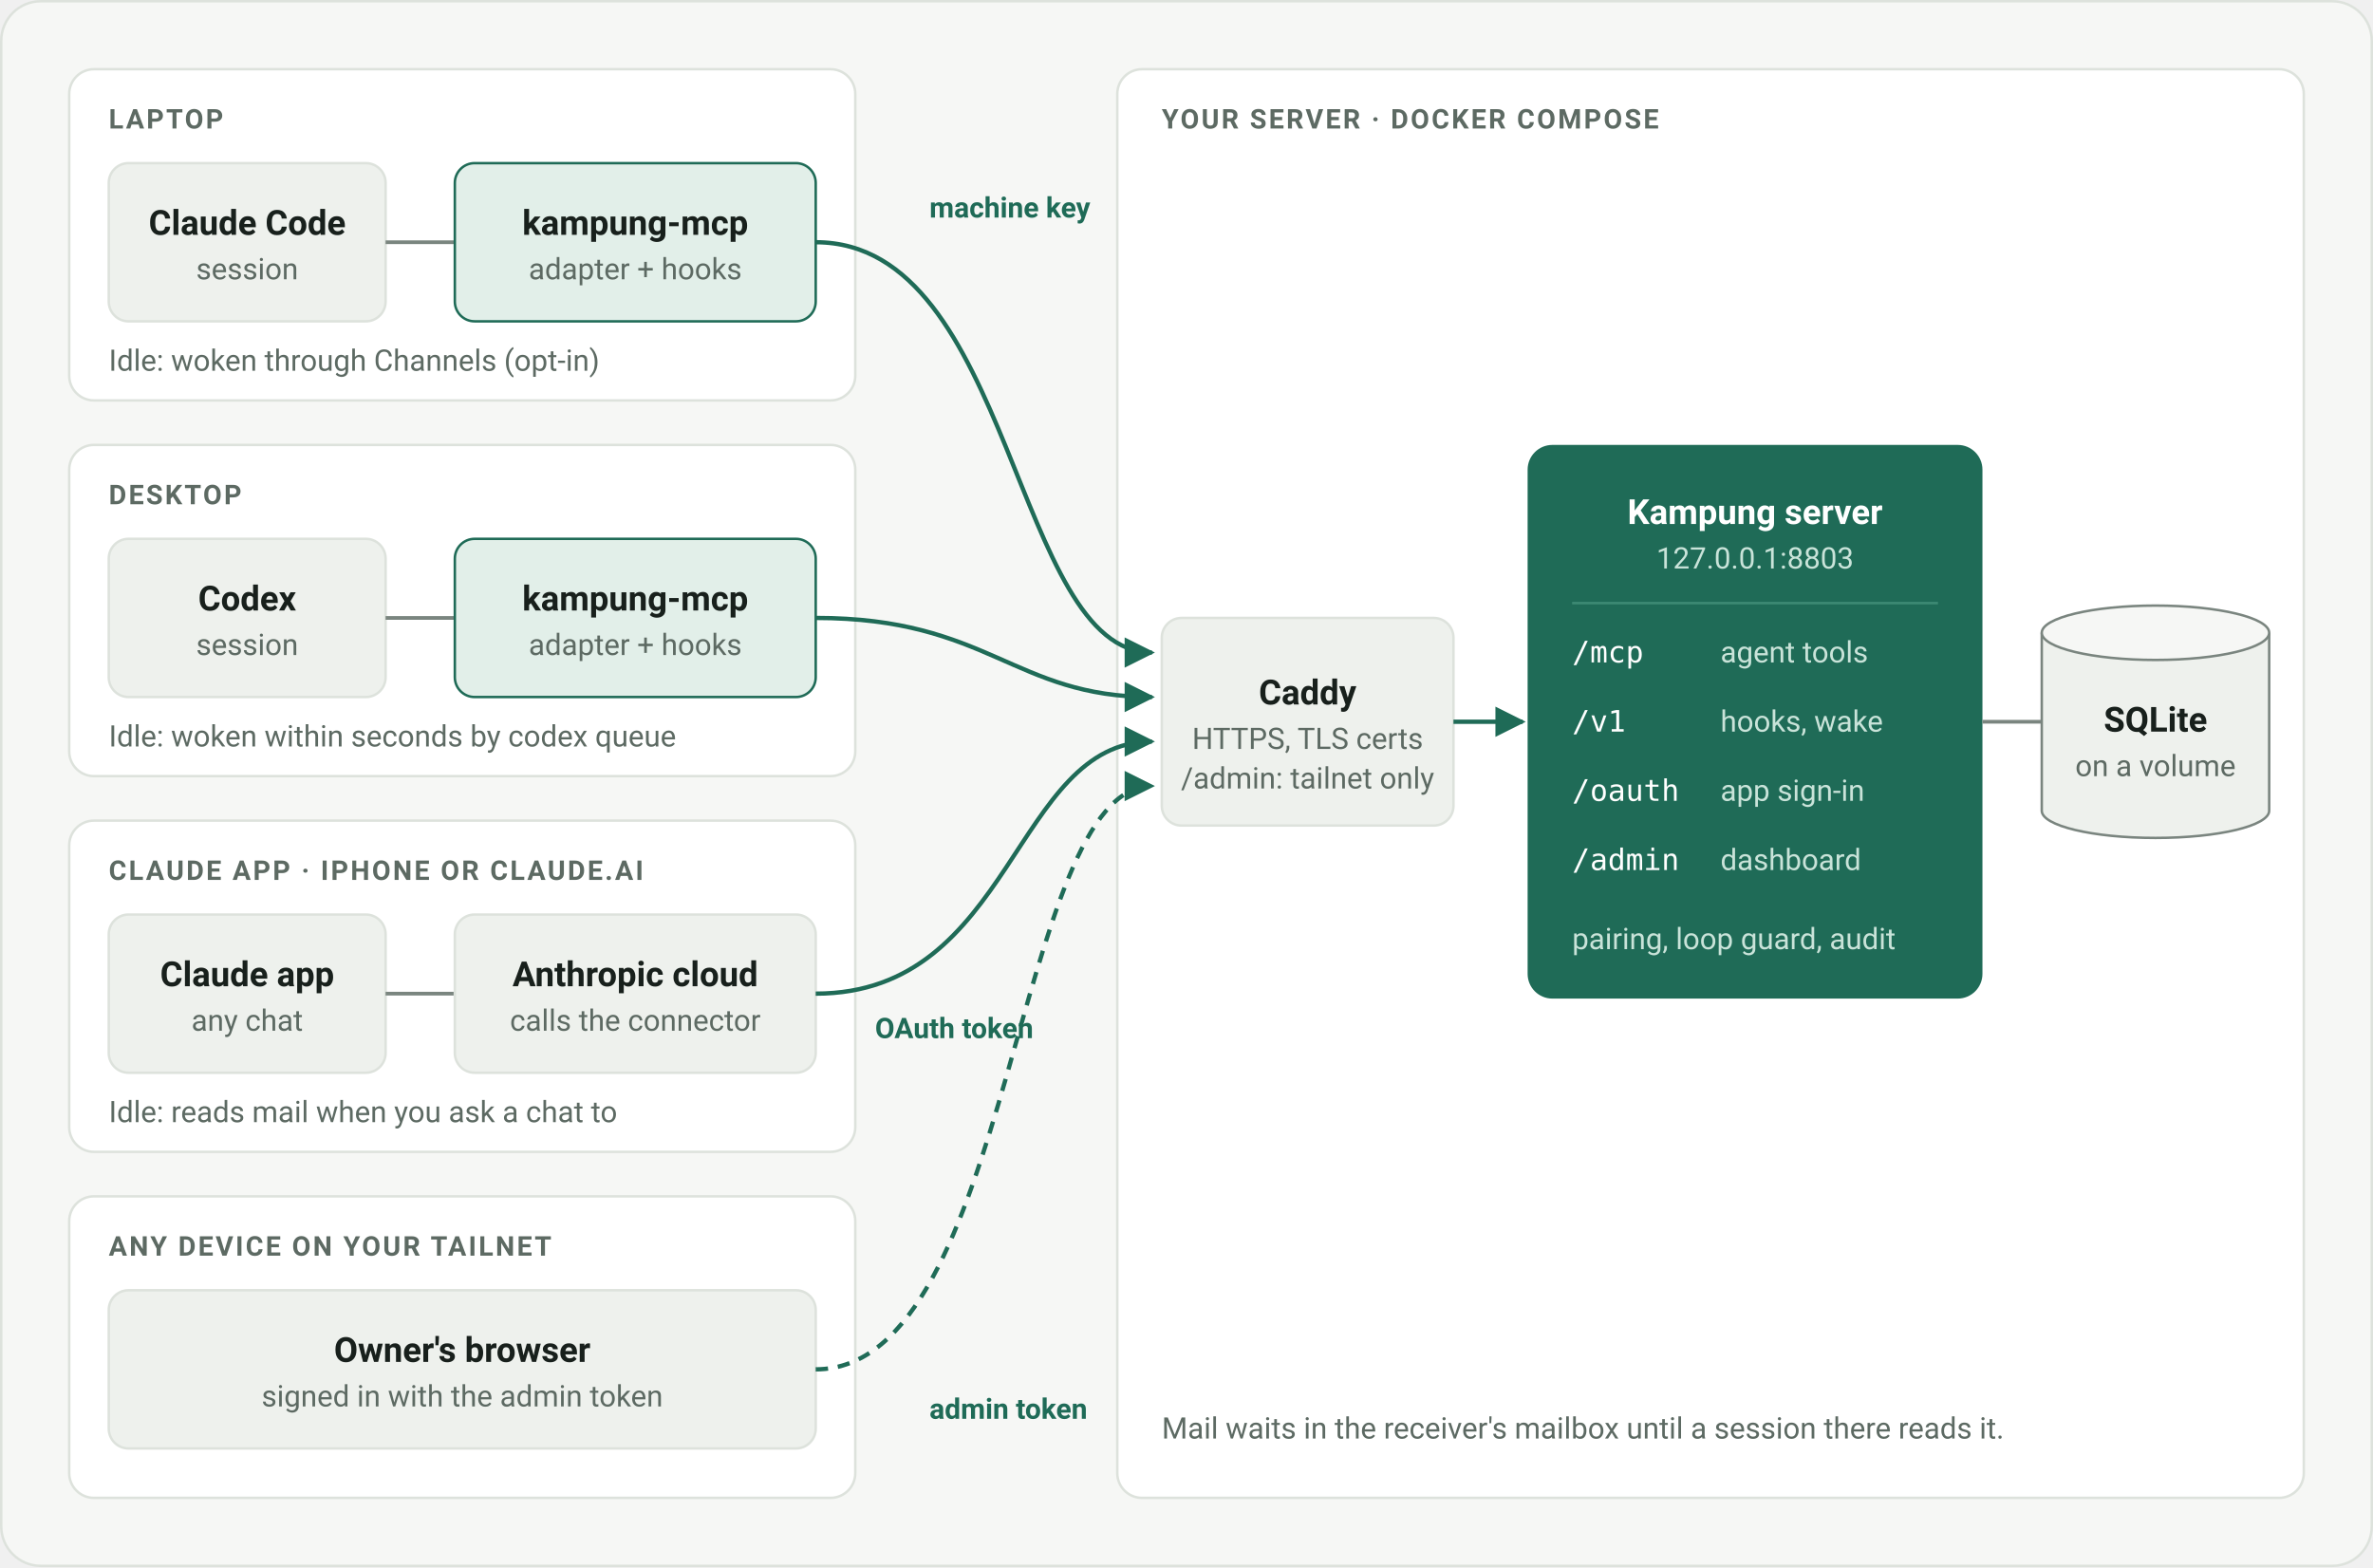
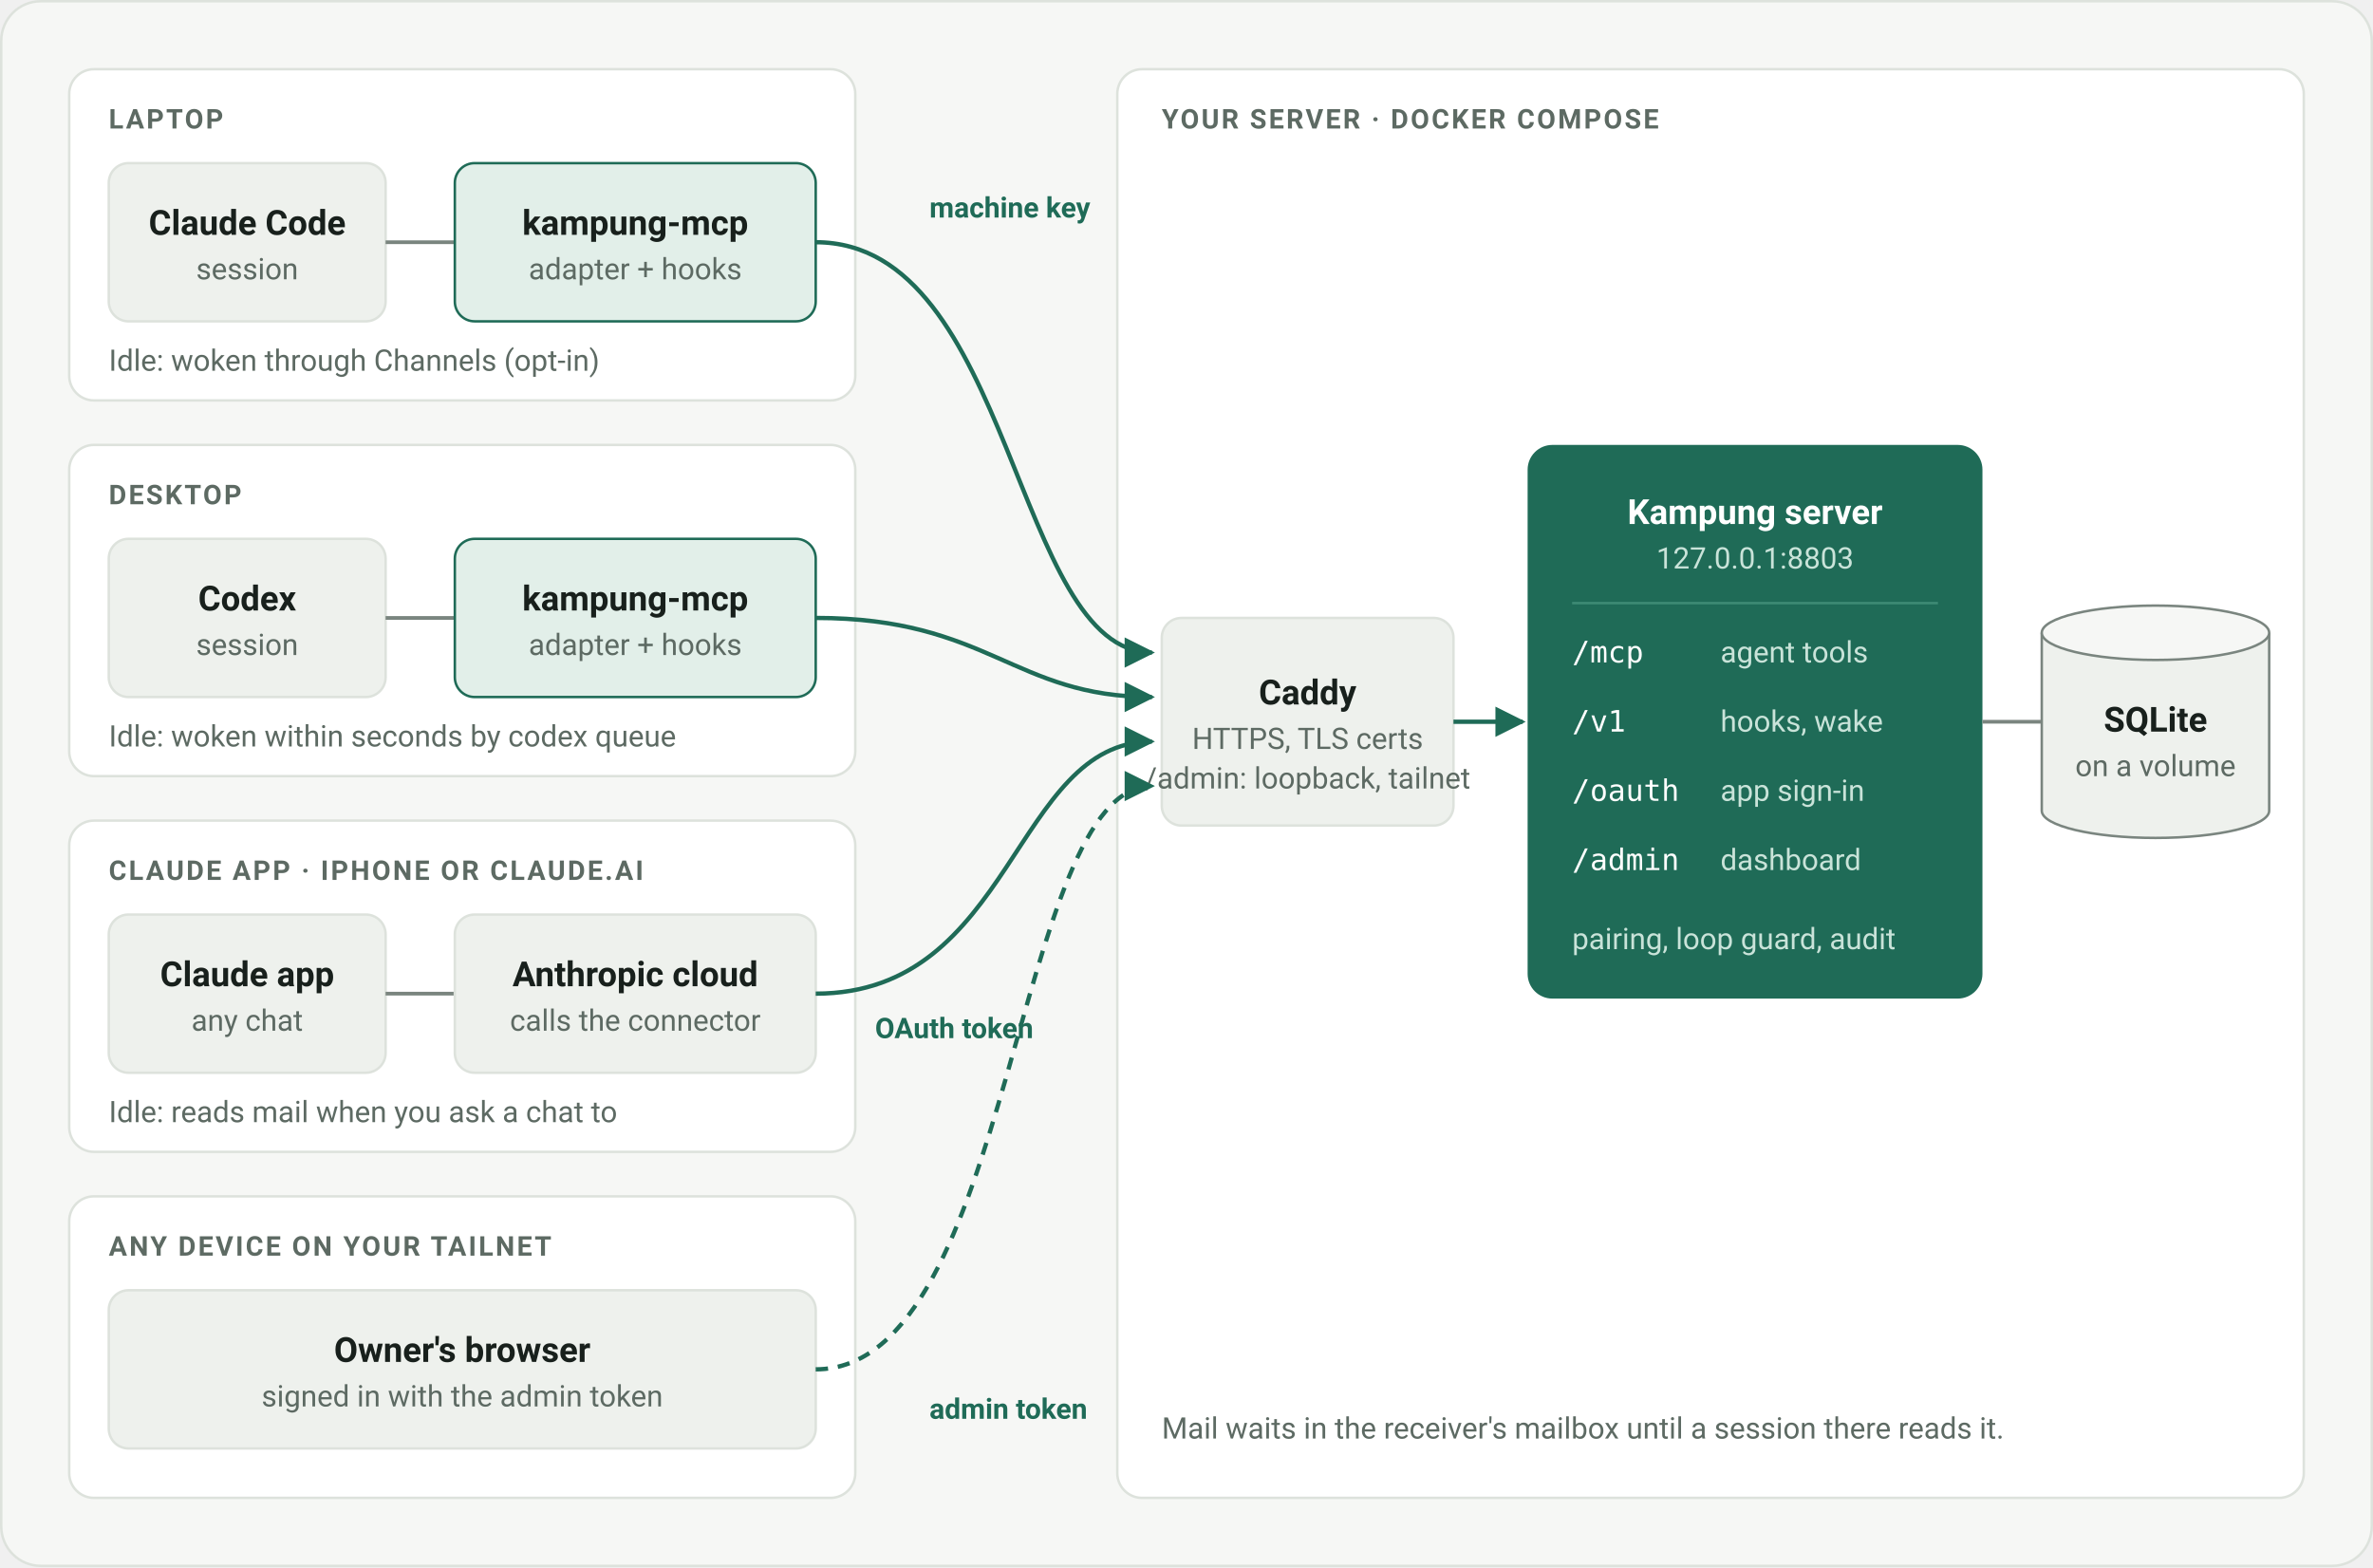
<svg xmlns="http://www.w3.org/2000/svg" width="960" height="634" viewBox="0 0 960 634" role="img" aria-labelledby="t d">
  <defs>
    <marker id="arrow" viewBox="0 0 10 10" refX="9" refY="5" markerWidth="7" markerHeight="7" orient="auto-start-reverse">
      <path d="M0,0 L10,5 L0,10 z" fill="#1f6b57" />
    </marker>
    <style>
      text { font-family: -apple-system, BlinkMacSystemFont, "Segoe UI", Roboto, "Helvetica Neue", Arial, sans-serif; fill: #18201c; }
      .eyebrow { font-size: 11px; font-weight: 600; letter-spacing: 0.08em; fill: #5d6a63; }
      .title { font-size: 14px; font-weight: 600; }
      .sub { font-size: 12px; fill: #5d6a63; }
      .mono { font-family: ui-monospace, "SF Mono", Menlo, Consolas, monospace; font-size: 12px; }
      .on-dark { fill: #ffffff; }
      .on-dark-sub { fill: #c9e3d9; }
      .edge { font-size: 11.5px; font-weight: 600; fill: #1f6b57; }
    </style>
  </defs>
  <rect x="0.5" y="0.5" width="959" height="633" rx="16" fill="#f6f7f5" stroke="#dde2dc" />
  <g>
    <rect x="28" y="28" width="318" height="134" rx="10" fill="#ffffff" stroke="#dde2dc" />
    <text x="44" y="52" class="eyebrow">LAPTOP</text>
    <rect x="44" y="66" width="112" height="64" rx="8" fill="#eef1ed" stroke="#dde2dc" />
    <text x="100" y="95" text-anchor="middle" class="title">Claude Code</text>
    <text x="100" y="113" text-anchor="middle" class="sub">session</text>
    <line x1="156" y1="98" x2="184" y2="98" stroke="#7a857f" stroke-width="1.5" />
    <rect x="184" y="66" width="146" height="64" rx="8" fill="#e2efe9" stroke="#1f6b57" />
    <text x="257" y="95" text-anchor="middle" class="title">kampung-mcp</text>
    <text x="257" y="113" text-anchor="middle" class="sub">adapter + hooks</text>
    <text x="44" y="150" class="sub">Idle: woken through Channels (opt-in)</text>
  </g>
  <g>
    <rect x="28" y="180" width="318" height="134" rx="10" fill="#ffffff" stroke="#dde2dc" />
    <text x="44" y="204" class="eyebrow">DESKTOP</text>
    <rect x="44" y="218" width="112" height="64" rx="8" fill="#eef1ed" stroke="#dde2dc" />
    <text x="100" y="247" text-anchor="middle" class="title">Codex</text>
    <text x="100" y="265" text-anchor="middle" class="sub">session</text>
    <line x1="156" y1="250" x2="184" y2="250" stroke="#7a857f" stroke-width="1.5" />
    <rect x="184" y="218" width="146" height="64" rx="8" fill="#e2efe9" stroke="#1f6b57" />
    <text x="257" y="247" text-anchor="middle" class="title">kampung-mcp</text>
    <text x="257" y="265" text-anchor="middle" class="sub">adapter + hooks</text>
    <text x="44" y="302" class="sub">Idle: woken within seconds by codex queue</text>
  </g>
  <g>
    <rect x="28" y="332" width="318" height="134" rx="10" fill="#ffffff" stroke="#dde2dc" />
    <text x="44" y="356" class="eyebrow">CLAUDE APP · IPHONE OR CLAUDE.AI</text>
    <rect x="44" y="370" width="112" height="64" rx="8" fill="#eef1ed" stroke="#dde2dc" />
    <text x="100" y="399" text-anchor="middle" class="title">Claude app</text>
    <text x="100" y="417" text-anchor="middle" class="sub">any chat</text>
    <line x1="156" y1="402" x2="184" y2="402" stroke="#7a857f" stroke-width="1.5" />
    <rect x="184" y="370" width="146" height="64" rx="8" fill="#eef1ed" stroke="#dde2dc" />
    <text x="257" y="399" text-anchor="middle" class="title">Anthropic cloud</text>
    <text x="257" y="417" text-anchor="middle" class="sub">calls the connector</text>
    <text x="44" y="454" class="sub">Idle: reads mail when you ask a chat to</text>
  </g>
  <g>
    <rect x="28" y="484" width="318" height="122" rx="10" fill="#ffffff" stroke="#dde2dc" />
    <text x="44" y="508" class="eyebrow">ANY DEVICE ON YOUR TAILNET</text>
    <rect x="44" y="522" width="286" height="64" rx="8" fill="#eef1ed" stroke="#dde2dc" />
    <text x="187" y="551" text-anchor="middle" class="title">Owner's browser</text>
    <text x="187" y="569" text-anchor="middle" class="sub">signed in with the admin token</text>
  </g>
  <rect x="452" y="28" width="480" height="578" rx="10" fill="#ffffff" stroke="#dde2dc" />
  <text x="470" y="52" class="eyebrow">YOUR SERVER · DOCKER COMPOSE</text>
  <rect x="470" y="250" width="118" height="84" rx="8" fill="#eef1ed" stroke="#dde2dc" />
  <text x="529" y="285" text-anchor="middle" class="title">Caddy</text>
  <text x="529" y="303" text-anchor="middle" class="sub">HTTPS, TLS certs</text>
-   <text x="529" y="319" text-anchor="middle" class="sub">/admin: tailnet only</text>
+   <text x="529" y="319" text-anchor="middle" class="sub">/admin: loopback, tailnet</text>
  <rect x="618" y="180" width="184" height="224" rx="10" fill="#1f6b57" />
  <text x="710" y="212" text-anchor="middle" class="title on-dark">Kampung server</text>
  <text x="710" y="230" text-anchor="middle" class="sub on-dark-sub">127.0.0.1:8803</text>
  <line x1="636" y1="244" x2="784" y2="244" stroke="#3d8a74" />
  <text x="636" y="268" class="mono on-dark">/mcp</text>
  <text x="696" y="268" class="sub on-dark-sub">agent tools</text>
  <text x="636" y="296" class="mono on-dark">/v1</text>
  <text x="696" y="296" class="sub on-dark-sub">hooks, wake</text>
  <text x="636" y="324" class="mono on-dark">/oauth</text>
  <text x="696" y="324" class="sub on-dark-sub">app sign-in</text>
  <text x="636" y="352" class="mono on-dark">/admin</text>
  <text x="696" y="352" class="sub on-dark-sub">dashboard</text>
  <text x="636" y="384" class="sub on-dark-sub">pairing, loop guard, audit</text>
  <line x1="588" y1="292" x2="616" y2="292" stroke="#1f6b57" stroke-width="1.75" marker-end="url(#arrow)" />
  <g>
    <path d="M826,256 v72 a46,11 0 0 0 92,0 v-72" fill="#eef1ed" stroke="#7a857f" />
    <ellipse cx="872" cy="256" rx="46" ry="11" fill="#f6f7f5" stroke="#7a857f" />
    <text x="872" y="296" text-anchor="middle" class="title">SQLite</text>
    <text x="872" y="314" text-anchor="middle" class="sub">on a volume</text>
  </g>
  <line x1="802" y1="292" x2="826" y2="292" stroke="#7a857f" stroke-width="1.5" />
  <path d="M330,98 C410,98 410,264 466,264" fill="none" stroke="#1f6b57" stroke-width="1.75" marker-end="url(#arrow)" />
  <path d="M330,250 C400,250 410,282 466,282" fill="none" stroke="#1f6b57" stroke-width="1.75" marker-end="url(#arrow)" />
  <path d="M330,402 C410,402 410,300 466,300" fill="none" stroke="#1f6b57" stroke-width="1.75" marker-end="url(#arrow)" />
  <path d="M330,554 C410,554 410,318 466,318" fill="none" stroke="#1f6b57" stroke-width="1.75" stroke-dasharray="5 4" marker-end="url(#arrow)" />
  <text x="376" y="88" class="edge">machine key</text>
  <text x="354" y="420" class="edge">OAuth token</text>
  <text x="376" y="574" class="edge">admin token</text>
  <text x="470" y="582" class="sub">Mail waits in the receiver's mailbox until a session there reads it.</text>
</svg>
